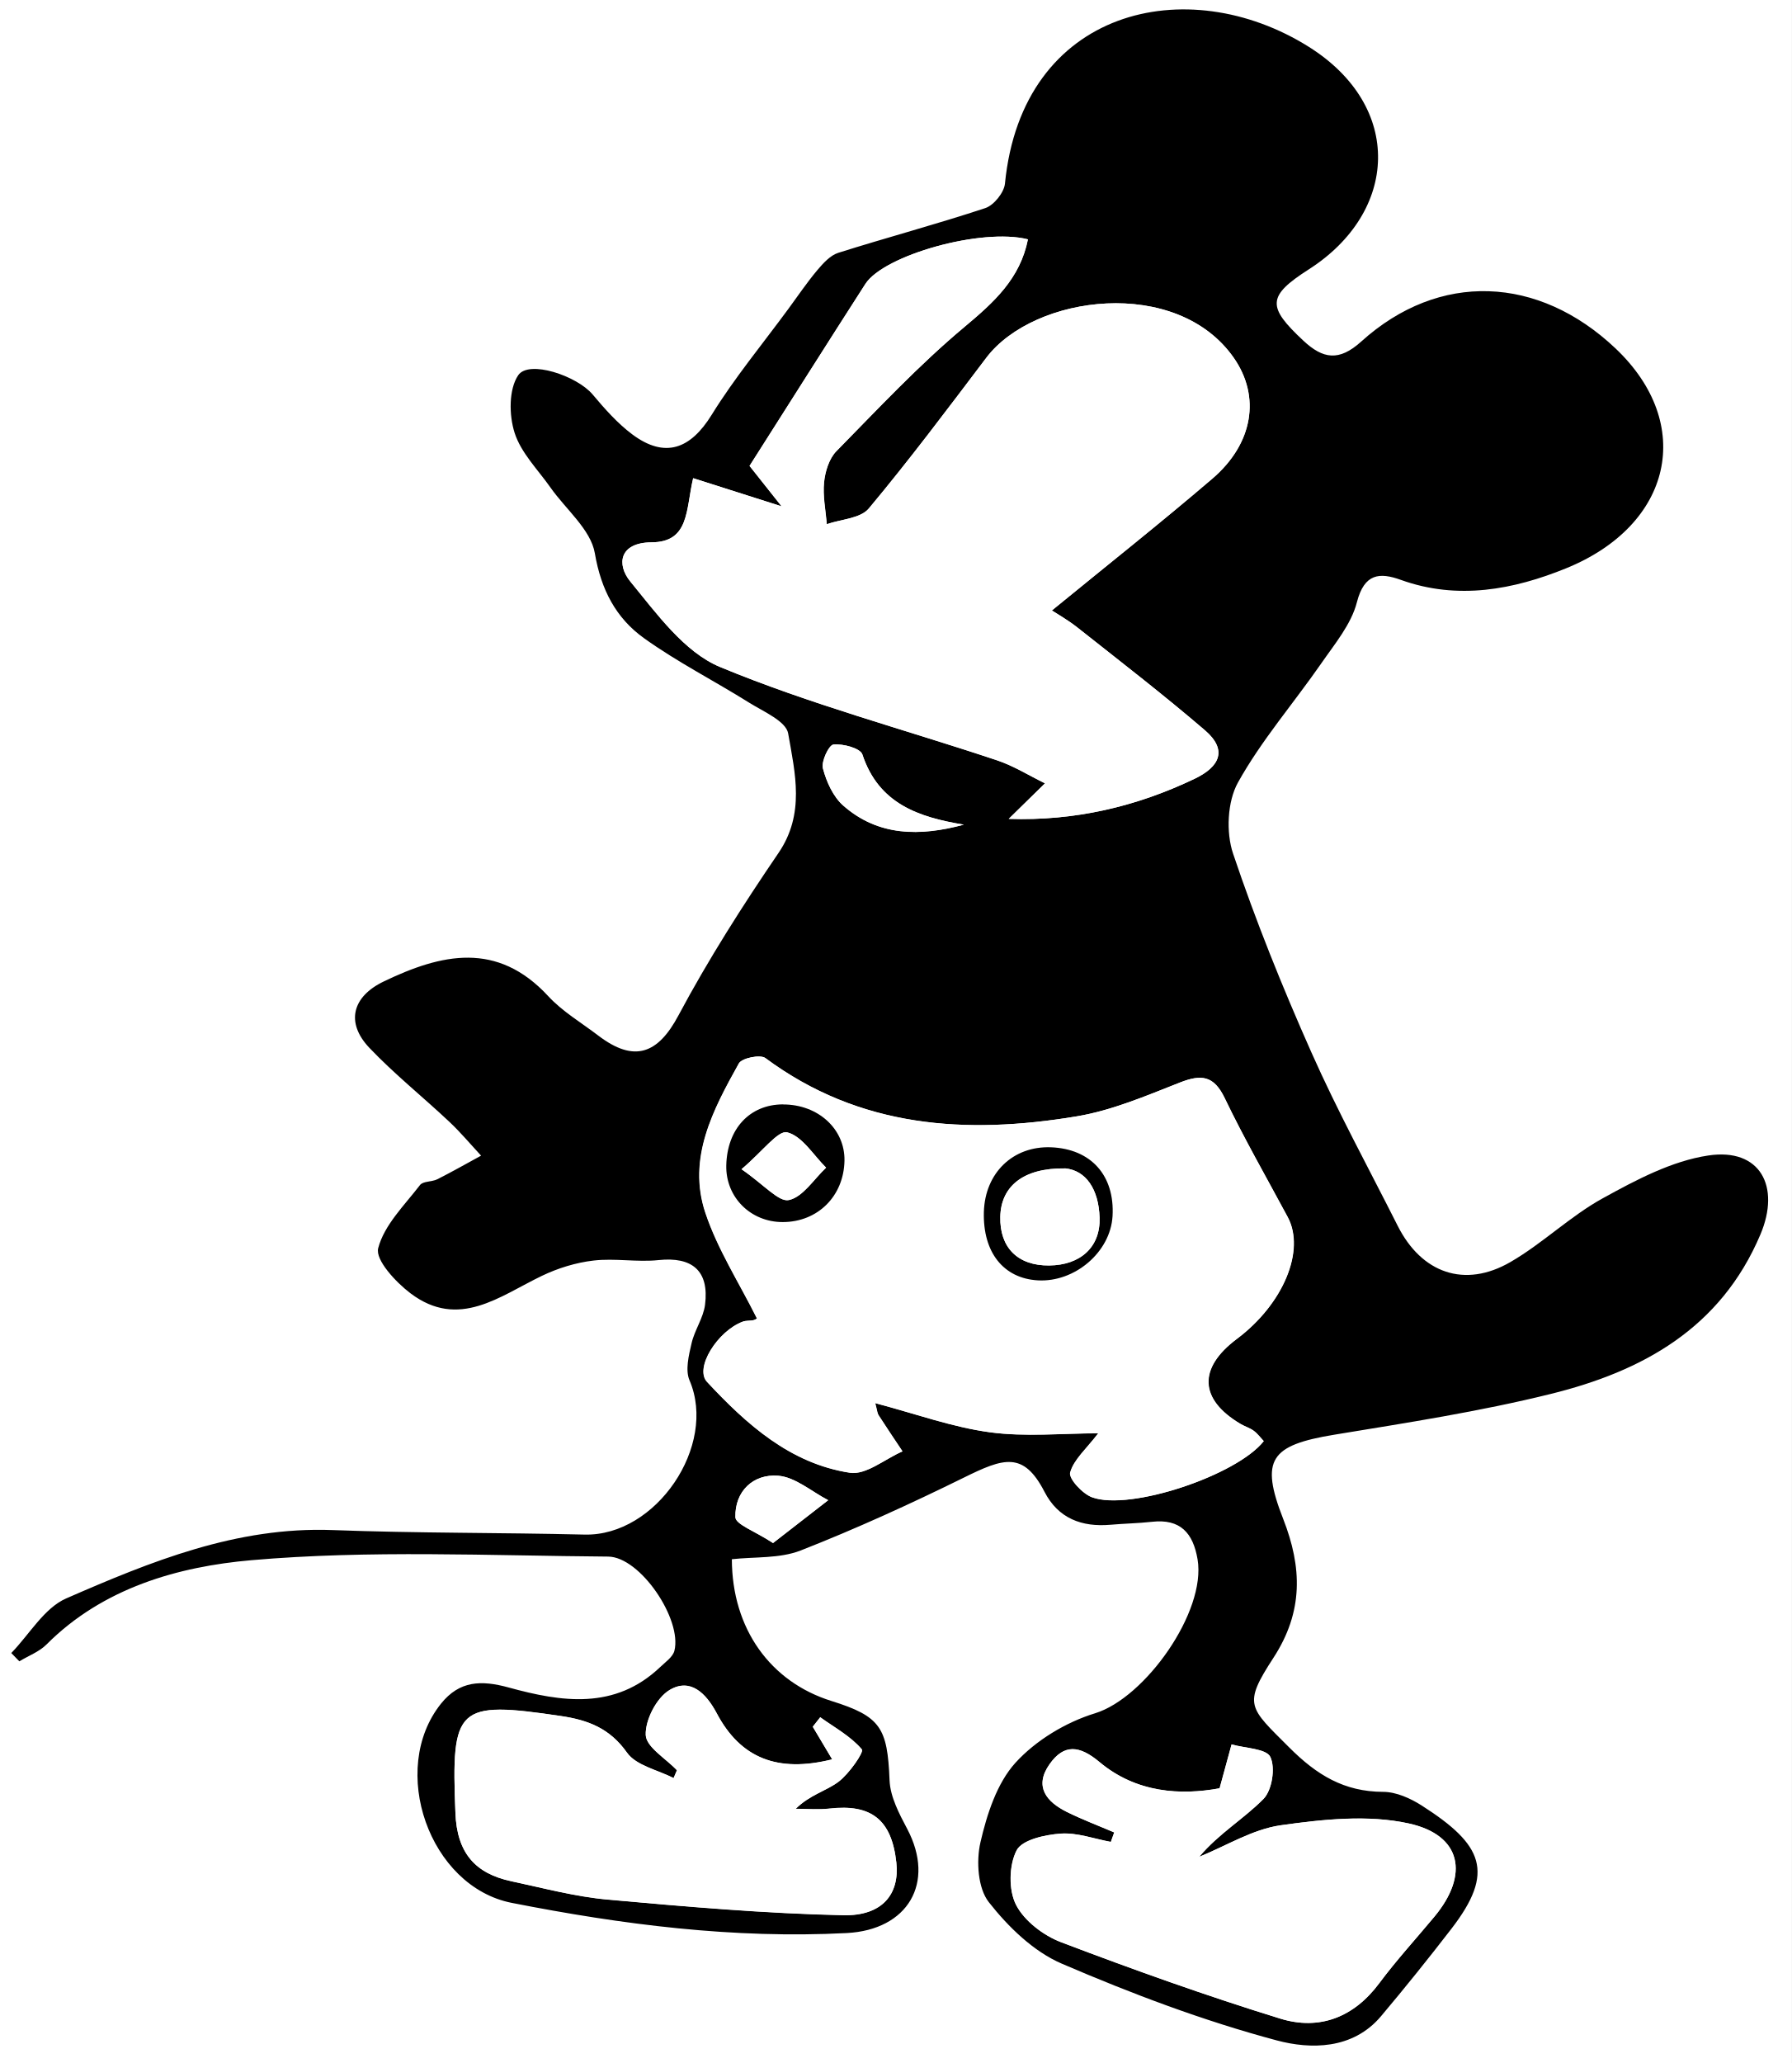
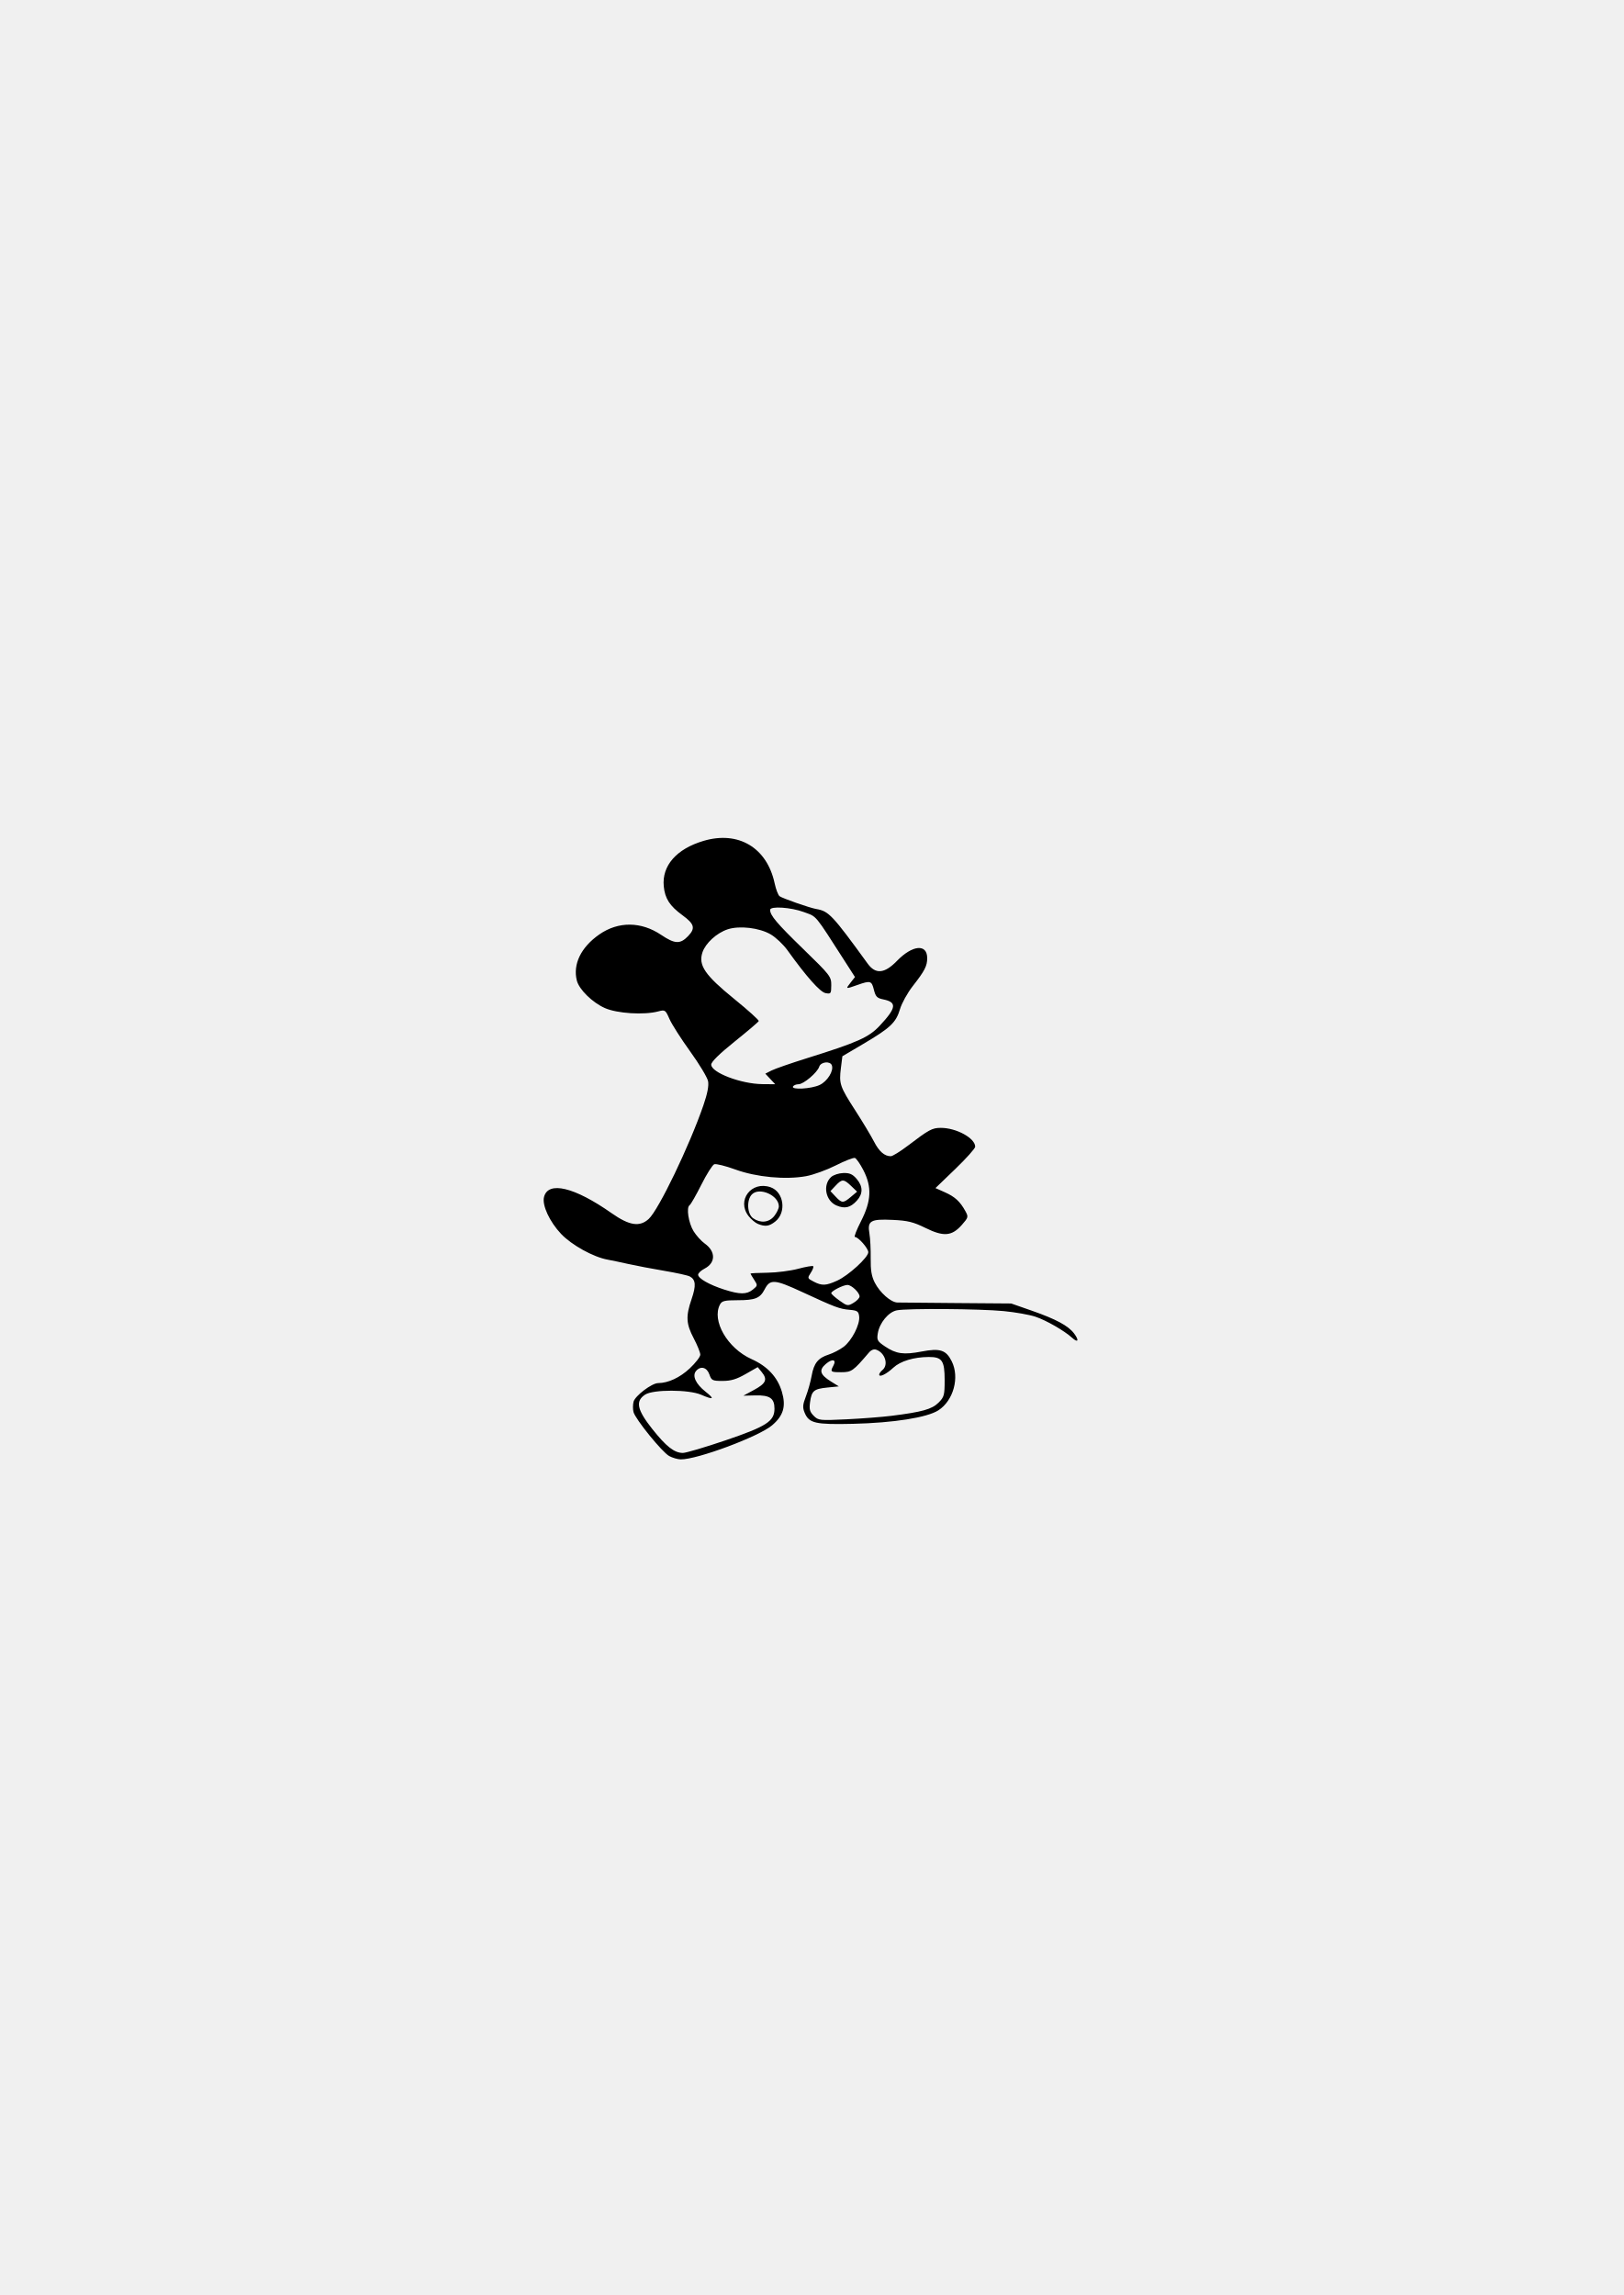
- <svg xmlns="http://www.w3.org/2000/svg" id="Layer_1" viewBox="0 0 238 274">
-   <defs>
-     <style>.cls-1,.cls-2{stroke-width:0px;}.cls-2{fill:#fff;}</style>
-   </defs>
-   <path class="cls-2" d="M0,0c79.33,0,158.67,0,238,0,0,91.33,0,182.67,0,274-79.33,0-158.67,0-238,0C0,182.67,0,91.33,0,0ZM1.51,219.54c.35.36.7.73,1.06,1.09,1.21-.73,2.63-1.25,3.6-2.23,7.52-7.53,17.52-10.35,27.21-11.2,15.7-1.37,31.6-.6,47.41-.48,4.26.03,9.85,8.33,8.8,12.51-.21.82-1.17,1.49-1.86,2.14-6.06,5.77-13.16,4.66-20.19,2.73-3.59-.98-6.49-.92-8.96,2.16-7,8.74-1.56,24.29,9.39,26.45,14.69,2.9,29.47,4.8,44.51,4.01,8.13-.42,11.82-6.67,8.04-13.82-1.06-2.02-2.26-4.26-2.35-6.45-.28-7-1.17-8.5-7.72-10.55-8.11-2.53-13.21-9.59-13.23-18.83,3.02-.34,6.35-.07,9.14-1.16,7.35-2.89,14.57-6.18,21.66-9.67,5.29-2.61,7.93-3.54,10.73,1.87,1.83,3.54,4.96,4.71,8.79,4.38,1.82-.16,3.66-.19,5.48-.39,3.78-.43,5.48,1.51,6.07,5,1.17,6.96-6.97,18.39-13.61,20.43-3.88,1.2-7.88,3.6-10.59,6.58-2.48,2.73-3.79,6.85-4.65,10.58-.57,2.49-.35,6.07,1.11,7.92,2.58,3.28,5.95,6.56,9.71,8.18,9.28,3.98,18.81,7.59,28.55,10.19,4.46,1.19,10.09,1.25,13.85-3.22,3.2-3.8,6.31-7.67,9.34-11.6,5.81-7.54,4.22-11.16-3.93-16.37-1.5-.96-3.41-1.81-5.13-1.82-5.18-.02-8.81-2.23-12.47-5.89-5.35-5.35-6.2-5.63-2.11-11.91,4-6.15,3.81-12.03,1.3-18.45-3.09-7.9-1.73-9.79,6.8-11.19,9.62-1.58,19.29-3.07,28.73-5.41,12.16-3.01,22.57-8.69,27.86-21.17,2.71-6.39-.03-11.54-6.92-10.5-4.86.73-9.6,3.25-14.01,5.68-4.33,2.39-7.98,5.99-12.27,8.47-6.08,3.52-11.8,1.49-14.98-4.81-3.86-7.67-7.99-15.22-11.47-23.05-3.84-8.64-7.39-17.44-10.4-26.39-.95-2.81-.76-6.9.65-9.44,3.11-5.59,7.39-10.52,11.06-15.81,1.79-2.59,3.99-5.2,4.74-8.13.99-3.85,3.03-3.99,5.85-2.97,7.56,2.72,14.98,1.3,21.94-1.54,14.12-5.75,17.17-19.17,6.56-29.21-10.21-9.66-23.4-10.28-33.79-.89-2.93,2.64-5.06,2.31-7.68-.14-4.79-4.49-4.84-5.89.74-9.47,11.88-7.61,12.63-21.61-.01-29.55-16.14-10.13-38.08-5.11-40.36,18.17-.12,1.19-1.47,2.87-2.61,3.25-6.46,2.14-13.04,3.89-19.53,5.94-1.08.34-2.03,1.4-2.81,2.33-1.37,1.62-2.56,3.39-3.81,5.1-3.43,4.67-7.15,9.16-10.19,14.07-2.83,4.58-6.23,5.84-10.55,2.62-1.98-1.47-3.67-3.39-5.27-5.3-2.08-2.48-8.46-4.64-9.89-2.56-1.27,1.85-1.23,5.3-.48,7.64.85,2.67,3.1,4.89,4.78,7.29,2.03,2.9,5.34,5.56,5.88,8.71.83,4.87,2.82,8.62,6.53,11.28,4.42,3.18,9.34,5.66,13.96,8.56,1.91,1.19,4.9,2.47,5.19,4.09.92,5.27,2.26,10.67-1.29,15.89-4.75,6.97-9.31,14.12-13.28,21.56-2.72,5.1-5.86,6.33-10.66,2.68-2.25-1.71-4.76-3.19-6.65-5.24-6.78-7.32-14.18-5.63-21.85-1.94-4.16,2-5.09,5.45-1.91,8.8,3.31,3.49,7.11,6.52,10.63,9.83,1.5,1.41,2.82,3,4.22,4.5-1.93,1.05-3.84,2.14-5.8,3.13-.73.37-1.91.25-2.32.78-2.07,2.69-4.75,5.3-5.55,8.38-.41,1.55,2.34,4.52,4.3,6,6.41,4.82,11.83.36,17.45-2.33,2.13-1.02,4.52-1.76,6.86-2.03,2.84-.33,5.78.24,8.63-.06,4.47-.47,6.75,1.41,6.18,5.93-.22,1.75-1.4,3.37-1.79,5.12-.36,1.6-.85,3.56-.27,4.93,3.72,8.66-4.45,20.71-13.94,20.48-11.16-.27-22.33-.17-33.48-.6-12.74-.48-24.14,4.17-35.39,9.08-2.92,1.27-4.88,4.76-7.28,7.24Z" />
-   <path class="cls-1" d="M1.51,219.54c2.4-2.47,4.36-5.96,7.28-7.24,11.25-4.91,22.65-9.56,35.39-9.08,11.15.42,22.32.33,33.48.6,9.5.23,17.66-11.82,13.94-20.48-.59-1.37-.1-3.33.27-4.93.4-1.76,1.57-3.37,1.79-5.12.57-4.52-1.71-6.4-6.18-5.93-2.85.3-5.79-.27-8.63.06-2.34.27-4.73,1.01-6.86,2.03-5.62,2.7-11.03,7.16-17.45,2.33-1.96-1.48-4.71-4.44-4.3-6,.8-3.08,3.49-5.7,5.55-8.38.41-.54,1.59-.41,2.32-.78,1.96-.99,3.87-2.08,5.8-3.13-1.4-1.51-2.73-3.1-4.22-4.5-3.52-3.31-7.31-6.34-10.63-9.83-3.18-3.36-2.25-6.8,1.91-8.8,7.67-3.69,15.07-5.39,21.85,1.94,1.89,2.05,4.41,3.53,6.65,5.24,4.8,3.66,7.94,2.43,10.66-2.68,3.97-7.44,8.53-14.59,13.28-21.56,3.56-5.21,2.21-10.62,1.29-15.89-.28-1.62-3.28-2.9-5.19-4.09-4.63-2.9-9.54-5.39-13.96-8.56-3.71-2.66-5.7-6.41-6.53-11.28-.54-3.15-3.84-5.81-5.88-8.71-1.68-2.39-3.93-4.62-4.78-7.29-.75-2.34-.78-5.78.48-7.64,1.42-2.08,7.81.08,9.89,2.56,1.6,1.9,3.29,3.82,5.27,5.3,4.33,3.22,7.72,1.97,10.55-2.62,3.04-4.91,6.76-9.4,10.19-14.07,1.26-1.71,2.45-3.48,3.81-5.1.78-.92,1.73-1.99,2.81-2.33,6.49-2.05,13.07-3.8,19.53-5.94,1.14-.38,2.49-2.06,2.61-3.25,2.29-23.28,24.23-28.3,40.36-18.17,12.64,7.94,11.89,21.94.01,29.55-5.59,3.58-5.54,4.98-.74,9.47,2.62,2.45,4.75,2.78,7.68.14,10.39-9.39,23.58-8.77,33.79.89,10.61,10.04,7.57,23.47-6.56,29.21-6.96,2.83-14.38,4.26-21.94,1.54-2.82-1.02-4.86-.88-5.85,2.97-.75,2.93-2.95,5.54-4.74,8.13-3.67,5.29-7.95,10.22-11.06,15.81-1.41,2.54-1.6,6.62-.65,9.44,3.01,8.95,6.56,17.75,10.4,26.39,3.48,7.84,7.61,15.39,11.47,23.05,3.17,6.29,8.9,8.33,14.98,4.81,4.29-2.48,7.94-6.09,12.27-8.47,4.41-2.43,9.15-4.95,14.01-5.68,6.89-1.04,9.63,4.11,6.92,10.5-5.29,12.48-15.7,18.17-27.86,21.17-9.45,2.34-19.12,3.83-28.73,5.41-8.52,1.4-9.89,3.3-6.8,11.19,2.51,6.41,2.71,12.3-1.3,18.45-4.09,6.28-3.24,6.55,2.11,11.91,3.66,3.66,7.29,5.87,12.47,5.89,1.72,0,3.63.86,5.13,1.82,8.15,5.21,9.75,8.83,3.93,16.37-3.03,3.93-6.14,7.8-9.34,11.6-3.76,4.47-9.4,4.41-13.85,3.22-9.74-2.6-19.27-6.2-28.55-10.19-3.76-1.61-7.13-4.89-9.71-8.18-1.45-1.85-1.68-5.43-1.11-7.92.86-3.73,2.18-7.85,4.65-10.58,2.71-2.98,6.7-5.39,10.59-6.58,6.63-2.04,14.77-13.47,13.61-20.43-.59-3.5-2.28-5.43-6.07-5-1.82.2-3.66.23-5.48.39-3.84.34-6.97-.84-8.79-4.38-2.8-5.42-5.44-4.48-10.73-1.87-7.09,3.49-14.31,6.79-21.66,9.67-2.79,1.09-6.12.82-9.14,1.16.02,9.24,5.12,16.3,13.23,18.83,6.55,2.05,7.44,3.55,7.72,10.55.09,2.18,1.28,4.43,2.35,6.45,3.77,7.15.09,13.4-8.04,13.82-15.04.78-29.82-1.12-44.51-4.01-10.94-2.16-16.38-17.7-9.39-26.45,2.47-3.08,5.37-3.14,8.96-2.16,7.03,1.93,14.13,3.05,20.19-2.73.69-.66,1.65-1.32,1.86-2.14,1.05-4.18-4.54-12.47-8.8-12.51-15.81-.12-31.71-.89-47.41.48-9.69.85-19.7,3.66-27.21,11.2-.97.97-2.39,1.49-3.6,2.23-.35-.36-.7-.73-1.06-1.09ZM134.01,108.76c8.72.28,16.89-1.6,24.68-5.33,3.38-1.62,4.37-3.85,1.37-6.43-5.5-4.72-11.25-9.15-16.94-13.65-1.32-1.05-2.81-1.88-3.4-2.27,7.35-6.01,14.44-11.63,21.31-17.5,5.46-4.67,6.43-10.92,2.87-16.03-7.56-10.88-26.52-8.43-32.89-.03-5.11,6.75-10.18,13.53-15.61,20.02-1.11,1.32-3.68,1.42-5.58,2.08-.15-1.86-.55-3.75-.36-5.58.15-1.43.67-3.13,1.63-4.11,5.54-5.64,10.97-11.46,17.02-16.51,3.93-3.29,7.38-6.41,8.43-11.63-6.15-1.56-19.13,2.1-21.59,5.92-5.1,7.94-10.14,15.92-15.39,24.17,1.13,1.42,2.57,3.23,4.26,5.37-4.29-1.37-7.9-2.51-11.75-3.74-.98,4.19-.47,8.49-5.52,8.52-4.33.03-4.66,2.97-2.83,5.2,3.49,4.25,7.17,9.39,11.93,11.36,11.92,4.95,24.5,8.29,36.78,12.39,2.22.74,4.26,2.03,6.38,3.06-1.54,1.51-3.08,3.02-4.82,4.72ZM116.28,186.37c5.34,1.41,10.19,3.18,15.18,3.86,4.72.64,9.6.14,14.42.14-1.6,2.09-3.26,3.49-3.73,5.21-.22.81,1.63,2.82,2.91,3.29,5.04,1.85,19.24-2.92,22.8-7.46-.43-.45-.82-1-1.33-1.37-.53-.39-1.2-.58-1.77-.92-5.48-3.26-5.66-7.4-.48-11.28,6.18-4.63,9.14-11.75,6.76-16.19-2.82-5.25-5.79-10.43-8.37-15.8-1.45-3.02-3.12-3.17-5.96-2.06-4.48,1.76-9.02,3.71-13.72,4.49-14.63,2.43-28.79,1.56-41.34-7.75-.67-.5-3.11,0-3.51.71-3.43,6.15-6.87,12.59-4.45,19.84,1.62,4.86,4.49,9.3,6.84,14.01.16-.11-.09.16-.39.24-.48.13-1.02.04-1.48.21-3.34,1.24-6.45,6.17-4.75,8,5.25,5.64,11.06,10.86,18.98,12.07,2.13.33,4.64-1.83,6.98-2.84-1.07-1.6-2.15-3.2-3.19-4.82-.16-.25-.17-.6-.43-1.57ZM162.01,237.51c-5.14.95-11.03.63-15.94-3.48-2.66-2.23-4.71-2.45-6.64.28-2.09,2.97-.41,5,2.32,6.35,2.04,1.01,4.17,1.82,6.27,2.71-.15.42-.3.84-.45,1.26-2.23-.41-4.49-1.26-6.68-1.1-2.07.15-5.12.82-5.84,2.23-1.01,1.98-1.08,5.26-.07,7.23,1.1,2.14,3.64,4.07,5.98,4.96,9.61,3.65,19.3,7.12,29.12,10.15,5.18,1.6,9.77-.15,13.16-4.72,2.28-3.06,4.87-5.89,7.32-8.83,4.63-5.57,3.62-10.83-3.42-12.37-5.41-1.19-11.4-.55-16.99.24-3.74.53-7.24,2.73-10.84,4.19,2.62-3.11,5.93-5.05,8.53-7.68,1.14-1.16,1.61-4.13.92-5.58-.53-1.12-3.35-1.15-5.15-1.67-.47,1.7-.93,3.4-1.59,5.82ZM89.92,235.12c-.15.34-.29.69-.44,1.03-2.12-1.09-4.97-1.66-6.19-3.38-2.29-3.23-5.15-4.32-8.76-4.86-13.87-2.06-14.6-1.28-14.03,12.89.21,5.27,2.6,8.02,7.44,9.05,4.23.9,8.45,2.04,12.74,2.43,10.43.94,20.88,1.85,31.34,2.08,5.23.12,7.5-2.85,7.05-6.99-.62-5.68-3.31-7.81-8.89-7.17-1.47.17-2.98.03-4.48.03,1.87-1.86,4.04-2.37,5.68-3.59,1.42-1.06,3.41-3.94,3.11-4.3-1.47-1.74-3.62-2.9-5.53-4.27-.33.42-.66.84-.99,1.26.84,1.41,1.68,2.82,2.58,4.33-7.25,1.82-12.18-.15-15.34-6.12-1.43-2.7-3.53-4.72-6.26-3.09-1.73,1.03-3.24,3.96-3.17,5.97.06,1.61,2.66,3.12,4.14,4.68ZM128.01,109.53c-6-.99-11.29-2.78-13.45-9.32-.28-.84-2.56-1.45-3.84-1.32-.61.06-1.65,2.24-1.4,3.18.47,1.78,1.36,3.76,2.71,4.94,4.65,4.08,10.18,4.1,15.98,2.53ZM102.69,204.94c2.69-2.09,5.01-3.89,7.33-5.69-2.22-1.14-4.37-3.07-6.66-3.25-3.29-.26-5.75,2.06-5.67,5.51.02.96,2.61,1.85,5,3.43Z" />
-   <path class="cls-2" d="M134.01,108.76c1.74-1.7,3.28-3.21,4.82-4.72-2.12-1.04-4.16-2.32-6.38-3.06-12.28-4.1-24.86-7.45-36.78-12.39-4.76-1.98-8.44-7.11-11.93-11.36-1.83-2.23-1.51-5.17,2.83-5.2,5.05-.03,4.53-4.33,5.52-8.52,3.86,1.23,7.47,2.38,11.75,3.74-1.7-2.14-3.14-3.95-4.26-5.37,5.25-8.26,10.29-16.24,15.39-24.17,2.46-3.82,15.44-7.48,21.59-5.92-1.04,5.22-4.49,8.34-8.43,11.63-6.05,5.06-11.48,10.87-17.02,16.51-.96.98-1.49,2.69-1.63,4.11-.19,1.83.21,3.71.36,5.58,1.9-.66,4.48-.75,5.58-2.08,5.42-6.49,10.5-13.27,15.61-20.02,6.36-8.4,25.33-10.85,32.89.03,3.55,5.11,2.58,11.36-2.87,16.03-6.87,5.88-13.96,11.49-21.31,17.5.59.39,2.08,1.23,3.4,2.27,5.69,4.5,11.44,8.93,16.94,13.65,3,2.58,2,4.82-1.37,6.43-7.8,3.73-15.97,5.62-24.68,5.33Z" />
-   <path class="cls-2" d="M116.28,186.37c.26.97.27,1.32.43,1.57,1.05,1.62,2.12,3.22,3.19,4.82-2.34,1.02-4.85,3.17-6.98,2.84-7.92-1.22-13.73-6.43-18.98-12.07-1.71-1.83,1.41-6.76,4.75-8,.45-.17,1-.08,1.48-.21.3-.08.54-.34.39-.24-2.35-4.72-5.22-9.16-6.84-14.01-2.42-7.24,1.03-13.69,4.45-19.84.4-.71,2.83-1.21,3.51-.71,12.55,9.31,26.71,10.19,41.34,7.75,4.7-.78,9.24-2.73,13.72-4.49,2.83-1.12,4.51-.96,5.96,2.06,2.58,5.37,5.55,10.55,8.37,15.8,2.38,4.44-.58,11.56-6.76,16.19-5.17,3.88-5,8.02.48,11.28.57.34,1.24.53,1.77.92.51.38.9.92,1.33,1.37-3.57,4.54-17.76,9.3-22.8,7.46-1.28-.47-3.13-2.48-2.91-3.29.47-1.72,2.13-3.12,3.73-5.21-4.82,0-9.7.5-14.42-.14-5-.68-9.85-2.45-15.18-3.86ZM104.02,146.69c-4.43.01-7.43,3.25-7.54,8.11-.09,4.2,3.23,7.53,7.51,7.52,4.65-.01,8.11-3.45,8.19-8.15.08-4.21-3.51-7.49-8.16-7.47ZM139.6,152.38c-5.04-.19-8.77,3.4-8.91,8.59-.15,5.33,2.59,8.81,7.15,9.08,4.93.29,9.66-3.75,9.94-8.51.32-5.4-2.85-8.96-8.19-9.16Z" />
-   <path class="cls-2" d="M162.01,237.51c.66-2.42,1.13-4.12,1.59-5.82,1.8.52,4.61.55,5.15,1.67.69,1.45.23,4.42-.92,5.58-2.6,2.64-5.91,4.57-8.53,7.68,3.61-1.46,7.1-3.66,10.84-4.19,5.6-.79,11.58-1.43,16.99-.24,7.04,1.55,8.05,6.8,3.42,12.37-2.44,2.94-5.04,5.77-7.32,8.83-3.39,4.57-7.98,6.31-13.16,4.72-9.82-3.03-19.52-6.5-29.12-10.15-2.34-.89-4.88-2.82-5.98-4.96-1.01-1.97-.95-5.26.07-7.23.72-1.41,3.77-2.08,5.84-2.23,2.19-.16,4.45.69,6.68,1.1.15-.42.3-.84.45-1.26-2.09-.9-4.23-1.71-6.27-2.71-2.73-1.35-4.41-3.38-2.32-6.35,1.92-2.73,3.98-2.51,6.64-.28,4.91,4.11,10.8,4.43,15.94,3.48Z" />
-   <path class="cls-2" d="M89.92,235.12c-1.47-1.56-4.08-3.07-4.14-4.68-.07-2.01,1.44-4.94,3.17-5.97,2.73-1.63,4.82.38,6.26,3.09,3.16,5.97,8.09,7.93,15.34,6.12-.9-1.51-1.74-2.92-2.58-4.33.33-.42.66-.84.99-1.26,1.91,1.37,4.06,2.53,5.53,4.27.3.35-1.69,3.23-3.11,4.3-1.64,1.23-3.81,1.73-5.68,3.59,1.49,0,3,.14,4.48-.03,5.58-.64,8.27,1.48,8.89,7.17.45,4.14-1.82,7.1-7.05,6.99-10.46-.23-20.91-1.14-31.34-2.08-4.29-.39-8.51-1.53-12.74-2.43-4.84-1.03-7.23-3.78-7.44-9.05-.57-14.18.15-14.96,14.03-12.89,3.61.54,6.47,1.62,8.76,4.86,1.22,1.73,4.08,2.29,6.19,3.38.15-.34.29-.69.44-1.03Z" />
-   <path class="cls-2" d="M128.01,109.53c-5.8,1.56-11.33,1.55-15.98-2.53-1.35-1.18-2.24-3.16-2.71-4.94-.25-.93.79-3.12,1.4-3.18,1.28-.12,3.56.49,3.84,1.32,2.16,6.54,7.45,8.33,13.45,9.32Z" />
-   <path class="cls-2" d="M102.69,204.94c-2.4-1.57-4.98-2.47-5-3.43-.09-3.45,2.38-5.77,5.67-5.51,2.29.18,4.45,2.1,6.66,3.25-2.32,1.8-4.64,3.6-7.33,5.69Z" />
-   <path class="cls-1" d="M104.02,146.69c4.66-.01,8.24,3.27,8.16,7.47-.09,4.7-3.54,8.14-8.19,8.15-4.28.01-7.6-3.31-7.51-7.52.11-4.86,3.11-8.1,7.54-8.11ZM98.51,155.29c3.03,2.08,4.94,4.39,6.29,4.09,1.87-.41,3.31-2.77,4.94-4.3-1.69-1.67-3.17-4.18-5.16-4.69-1.21-.31-3.21,2.47-6.07,4.89Z" />
-   <path class="cls-1" d="M139.6,152.38c5.33.2,8.51,3.75,8.19,9.16-.28,4.75-5.01,8.8-9.94,8.51-4.57-.27-7.3-3.74-7.15-9.08.15-5.19,3.87-8.78,8.91-8.59ZM141.47,155.18c-5.64-.07-8.51,2.46-8.59,6.43-.09,4.09,2.33,6.5,6.49,6.46,4.18-.04,6.83-2.47,6.7-6.35-.12-3.77-1.8-6.28-4.6-6.55Z" />
-   <path class="cls-2" d="M98.51,155.29c2.86-2.42,4.86-5.21,6.07-4.89,1.99.51,3.47,3.02,5.16,4.69-1.63,1.53-3.07,3.89-4.94,4.3-1.35.29-3.27-2.01-6.29-4.09Z" />
-   <path class="cls-2" d="M141.47,155.18c2.8.26,4.48,2.78,4.6,6.55.13,3.88-2.52,6.31-6.7,6.35-4.16.04-6.58-2.37-6.49-6.46.08-3.97,2.95-6.51,8.59-6.43Z" />
+ <svg xmlns="http://www.w3.org/2000/svg" version="1.1" id="svg1" width="793.6" height="1122.133" viewBox="0 0 793.6 1122.133">
+   <defs id="defs1" />
+   <g id="g1">
+     <path style="fill:#000000" d="m 327.187,711.916 c -3.439,-1.866 -16.531,-18.004 -17.454,-21.516 -0.347,-1.32 -0.335,-3.58 0.027,-5.022 0.723,-2.879 8.943,-9.108 12.032,-9.118 4.891,-0.015 10.62,-2.677 15.415,-7.162 2.856,-2.671 5.192,-5.702 5.192,-6.736 0,-1.033 -1.44,-4.617 -3.2,-7.962 -3.761,-7.15 -3.961,-10.787 -1.057,-19.229 2.272,-6.604 2.04,-9.509 -0.882,-11.058 -0.987,-0.523 -6.594,-1.76 -12.461,-2.749 -5.867,-0.989 -13.787,-2.495 -17.6,-3.346 -3.813,-0.851 -8.373,-1.807 -10.133,-2.125 -6.968,-1.257 -17.576,-7.129 -22.735,-12.583 -5.611,-5.933 -9.356,-14.011 -8.351,-18.014 2.002,-7.977 14.837,-4.91 33.087,7.907 8.635,6.064 13.676,6.842 18.11,2.797 4.838,-4.413 19.956,-35.841 26.763,-55.633 1.943,-5.65 2.688,-9.522 2.257,-11.733 -0.354,-1.815 -4.28,-8.341 -8.725,-14.501 -4.445,-6.16 -9.003,-13.298 -10.128,-15.863 -1.98,-4.51 -2.16,-4.633 -5.496,-3.749 -6.969,1.847 -20.108,1.026 -26.107,-1.632 -6.099,-2.702 -12.62,-9.103 -13.714,-13.46 -2.009,-8.006 2.072,-16.348 11.041,-22.569 9.269,-6.429 20.406,-6.338 30.189,0.245 6.692,4.503 9.321,4.622 13.179,0.594 3.68,-3.841 3.113,-5.909 -2.803,-10.233 -6.207,-4.537 -8.525,-8.137 -9.101,-14.132 -0.966,-10.048 6.214,-18.256 19.394,-22.172 17.073,-5.072 31.071,3.264 34.817,20.732 0.625,2.914 1.703,5.746 2.396,6.293 1.279,1.009 14.762,5.72 17.914,6.26 6.16,1.053 7.851,2.848 25.204,26.752 3.833,5.279 8.258,4.859 14.274,-1.354 7.574,-7.823 14.801,-8.496 14.801,-1.378 0,3.876 -1.189,6.177 -7.092,13.728 -2.549,3.261 -5.345,8.32 -6.213,11.243 -1.945,6.548 -4.679,9.141 -17.83,16.909 l -10.335,6.104 -0.719,5.755 c -0.965,7.727 -0.531,9.008 7.028,20.732 3.592,5.57 7.691,12.391 9.11,15.156 2.529,4.928 5.166,7.238 8.262,7.238 0.854,0 4.553,-2.28 8.221,-5.067 10.518,-7.992 11.986,-8.788 16.212,-8.794 7.618,-0.011 16.822,5.032 16.822,9.217 0,0.836 -4.371,5.727 -9.712,10.869 l -9.712,9.35 4.646,2.072 c 4.903,2.187 7.407,4.5 10.006,9.244 1.503,2.743 1.416,3.081 -1.703,6.634 -4.9,5.581 -8.894,5.932 -17.78,1.565 -5.988,-2.943 -8.707,-3.615 -16.035,-3.96 -10.897,-0.514 -12.491,0.418 -11.421,6.678 0.406,2.379 0.687,7.824 0.624,12.099 -0.086,5.784 0.419,8.82 1.973,11.866 2.52,4.939 7.887,9.672 11.063,9.756 1.275,0.034 14.318,0.154 28.985,0.267 l 26.667,0.206 9.915,3.463 c 12.036,4.203 18.024,7.427 20.865,11.232 2.548,3.413 1.92,4.729 -0.991,2.078 -3.787,-3.449 -12.672,-8.554 -17.953,-10.314 -2.877,-0.959 -9.837,-2.192 -15.467,-2.74 -11.682,-1.137 -47.206,-1.391 -52.292,-0.373 -4.077,0.815 -8.466,6.135 -9.299,11.272 -0.531,3.275 -0.201,3.875 3.518,6.373 5.488,3.688 9.088,4.187 17.971,2.492 8.973,-1.712 11.894,-0.759 14.664,4.786 3.937,7.878 0.85,19.213 -6.528,23.967 -5.49,3.538 -21.913,6.134 -41.764,6.601 -18.417,0.433 -21.476,-0.267 -23.614,-5.403 -1.072,-2.576 -0.971,-3.928 0.597,-8 1.038,-2.695 2.308,-7.241 2.822,-10.102 1.112,-6.184 3.129,-8.686 8.35,-10.357 2.129,-0.681 5.382,-2.366 7.229,-3.744 4.033,-3.01 8.124,-10.986 7.651,-14.918 -0.296,-2.464 -0.902,-2.888 -4.583,-3.213 -5.061,-0.446 -6.963,-1.157 -23.196,-8.672 -13.644,-6.316 -15.787,-6.469 -18.452,-1.316 -2.244,4.339 -4.617,5.289 -13.203,5.289 -6.323,0 -7.673,0.324 -8.603,2.063 -4.206,7.859 3.617,21.437 15.395,26.721 7.793,3.496 12.724,8.793 14.85,15.951 2.113,7.115 0.795,11.663 -4.76,16.417 -6.428,5.502 -36.717,16.798 -44.701,16.672 -1.478,-0.024 -4.014,-0.762 -5.635,-1.641 z m 27.355,-7.603 c 20.281,-6.894 24.125,-9.371 24.125,-15.544 0,-5.086 -2.284,-6.667 -9.379,-6.493 l -5.843,0.143 5.198,-2.81 c 5.88,-3.179 6.731,-5.105 3.838,-8.678 l -2.009,-2.482 -5.899,3.375 c -4.474,2.56 -7.195,3.375 -11.264,3.375 -5.003,0 -5.441,-0.216 -6.481,-3.2 -1.224,-3.51 -4.329,-4.288 -6.53,-1.636 -1.95,2.349 -0.125,6.308 4.65,10.087 4.645,3.677 3.977,4.143 -2.15,1.5 -6.025,-2.599 -23.433,-2.637 -27.372,-0.06 -4.85,3.172 -3.981,7.382 3.463,16.775 6.827,8.616 10.772,11.709 14.979,11.745 1.467,0.013 10.77,-2.732 20.675,-6.099 z m 81.367,-12.055 c 14.923,-1.868 19.749,-3.218 22.957,-6.426 2.757,-2.757 3.001,-3.652 3.001,-11.007 0,-9.569 -1.242,-11.371 -7.81,-11.332 -7.27,0.043 -13.845,2.029 -17.257,5.213 -3.391,3.165 -6.933,4.897 -6.933,3.392 0,-0.496 0.72,-1.5 1.6,-2.23 3.052,-2.533 1.332,-8.299 -2.958,-9.909 -1.229,-0.461 -2.536,0.047 -3.733,1.453 -7.647,8.976 -8.421,9.522 -13.469,9.522 -5.272,0 -5.466,-0.162 -3.837,-3.205 1.648,-3.08 -0.534,-3.553 -3.727,-0.807 -3.481,2.994 -2.832,5.211 2.496,8.524 l 3.894,2.422 -5.574,0.56 c -6.662,0.67 -7.75,1.59 -8.501,7.187 -0.464,3.463 -0.124,4.721 1.796,6.641 2.278,2.278 2.894,2.344 16.032,1.709 7.515,-0.363 17.424,-1.131 22.021,-1.706 z m -15.642,-58.355 c 0,-1.904 -3.92,-5.637 -5.92,-5.637 -2.075,0 -7.956,2.991 -7.92,4.027 0.015,0.425 1.815,2.048 4,3.607 3.808,2.717 4.094,2.763 6.906,1.103 1.613,-0.952 2.933,-2.348 2.933,-3.102 z m -52.172,-3.366 c 2.377,-1.925 2.4,-2.094 0.652,-4.762 -0.997,-1.522 -1.812,-2.904 -1.81,-3.071 0.002,-0.167 3.722,-0.351 8.267,-0.409 4.545,-0.058 11.317,-0.925 15.048,-1.926 3.732,-1.002 7.037,-1.57 7.344,-1.262 0.308,0.308 -0.227,1.761 -1.19,3.23 -1.703,2.599 -1.666,2.713 1.403,4.3 4.075,2.107 6.009,2.029 11.505,-0.466 5.506,-2.499 15.219,-11.374 15.219,-13.905 0,-1.896 -4.893,-7.466 -6.559,-7.466 -0.514,0 0.843,-3.48 3.016,-7.733 5.055,-9.895 5.361,-16.745 1.115,-24.967 -1.562,-3.025 -3.416,-5.692 -4.12,-5.927 -0.704,-0.235 -4.918,1.412 -9.366,3.659 -4.448,2.247 -10.967,4.609 -14.487,5.25 -10.042,1.828 -24.344,0.482 -34.589,-3.257 -4.797,-1.751 -9.442,-2.906 -10.324,-2.568 -0.882,0.338 -3.723,4.837 -6.315,9.997 -2.592,5.16 -5.169,9.665 -5.728,10.01 -1.719,1.063 -0.557,8.696 1.94,12.735 1.301,2.106 3.744,4.81 5.428,6.009 5.473,3.897 5.434,9.442 -0.088,12.297 -1.718,0.889 -3.124,2.22 -3.124,2.958 0,1.808 5.495,4.94 12.729,7.255 7.702,2.465 11.006,2.469 14.032,0.019 z m 2.453,-32.116 c -1.239,-0.501 -3.279,-2.215 -4.533,-3.81 -6.03,-7.666 1.351,-17.381 10.723,-14.114 6.554,2.285 7.921,12.352 2.28,16.79 -2.961,2.329 -4.877,2.585 -8.469,1.134 z m 8.042,-3.898 c 1.216,-1.546 2.211,-3.653 2.211,-4.682 0,-5.35 -9.45,-9.572 -13.148,-5.874 -2.711,2.711 -2.365,9.64 0.585,11.706 3.637,2.548 7.808,2.084 10.352,-1.15 z m 30.354,-5.128 c -5.36,-2.319 -6.785,-10.09 -2.552,-13.92 1.103,-0.998 3.778,-1.865 5.944,-1.927 3.056,-0.087 4.504,0.547 6.468,2.83 3.175,3.692 3.219,7.279 0.13,10.677 -3.139,3.453 -5.914,4.103 -9.99,2.34 z m 7.097,-4.198 3.015,-2.537 -2.919,-2.797 c -3.614,-3.462 -4.458,-3.477 -7.602,-0.13 l -2.505,2.667 2.505,2.667 c 3.093,3.292 3.735,3.304 7.507,0.13 z m -15.273,-54.712 c 3.795,-1.801 6.968,-6.945 5.938,-9.628 -0.839,-2.187 -5.401,-1.684 -6.151,0.678 -0.91,2.866 -7.662,8.599 -10.128,8.599 -1.118,0 -2.33,0.48 -2.692,1.067 -1.099,1.778 8.94,1.227 13.034,-0.716 z m -24.156,-2.934 -2.427,-2.584 3.041,-1.548 c 1.673,-0.851 9.521,-3.575 17.441,-6.053 24.751,-7.744 30.126,-10.148 35.474,-15.864 8.16,-8.723 8.529,-11.465 1.731,-12.846 -3.05,-0.62 -3.757,-1.342 -4.593,-4.693 -1.11,-4.448 -1.686,-4.617 -8.079,-2.361 -5.87,2.071 -5.861,2.074 -3.332,-1.141 l 2.156,-2.741 -4.745,-7.392 c -15.334,-23.888 -13.719,-21.938 -20.178,-24.355 -6.315,-2.363 -16.567,-3.044 -16.567,-1.101 0,2.719 3.279,6.595 16.185,19.13 13.236,12.855 13.728,13.491 13.705,17.719 -0.022,4.141 -0.178,4.356 -2.792,3.856 -2.667,-0.51 -9.295,-7.973 -18.655,-21.007 -1.993,-2.775 -5.668,-6.244 -8.167,-7.708 -5.503,-3.225 -15.266,-4.378 -21.013,-2.481 -5.377,1.775 -10.87,6.794 -12.353,11.29 -2.077,6.294 1.214,11.116 15.519,22.743 6.775,5.506 12.18,10.378 12.011,10.827 -0.169,0.448 -5.467,4.958 -11.774,10.022 -7.485,6.01 -11.467,9.926 -11.467,11.279 0,3.881 14.57,9.442 24.986,9.537 l 6.319,0.057 z" id="path1" />
+   </g>
</svg>
